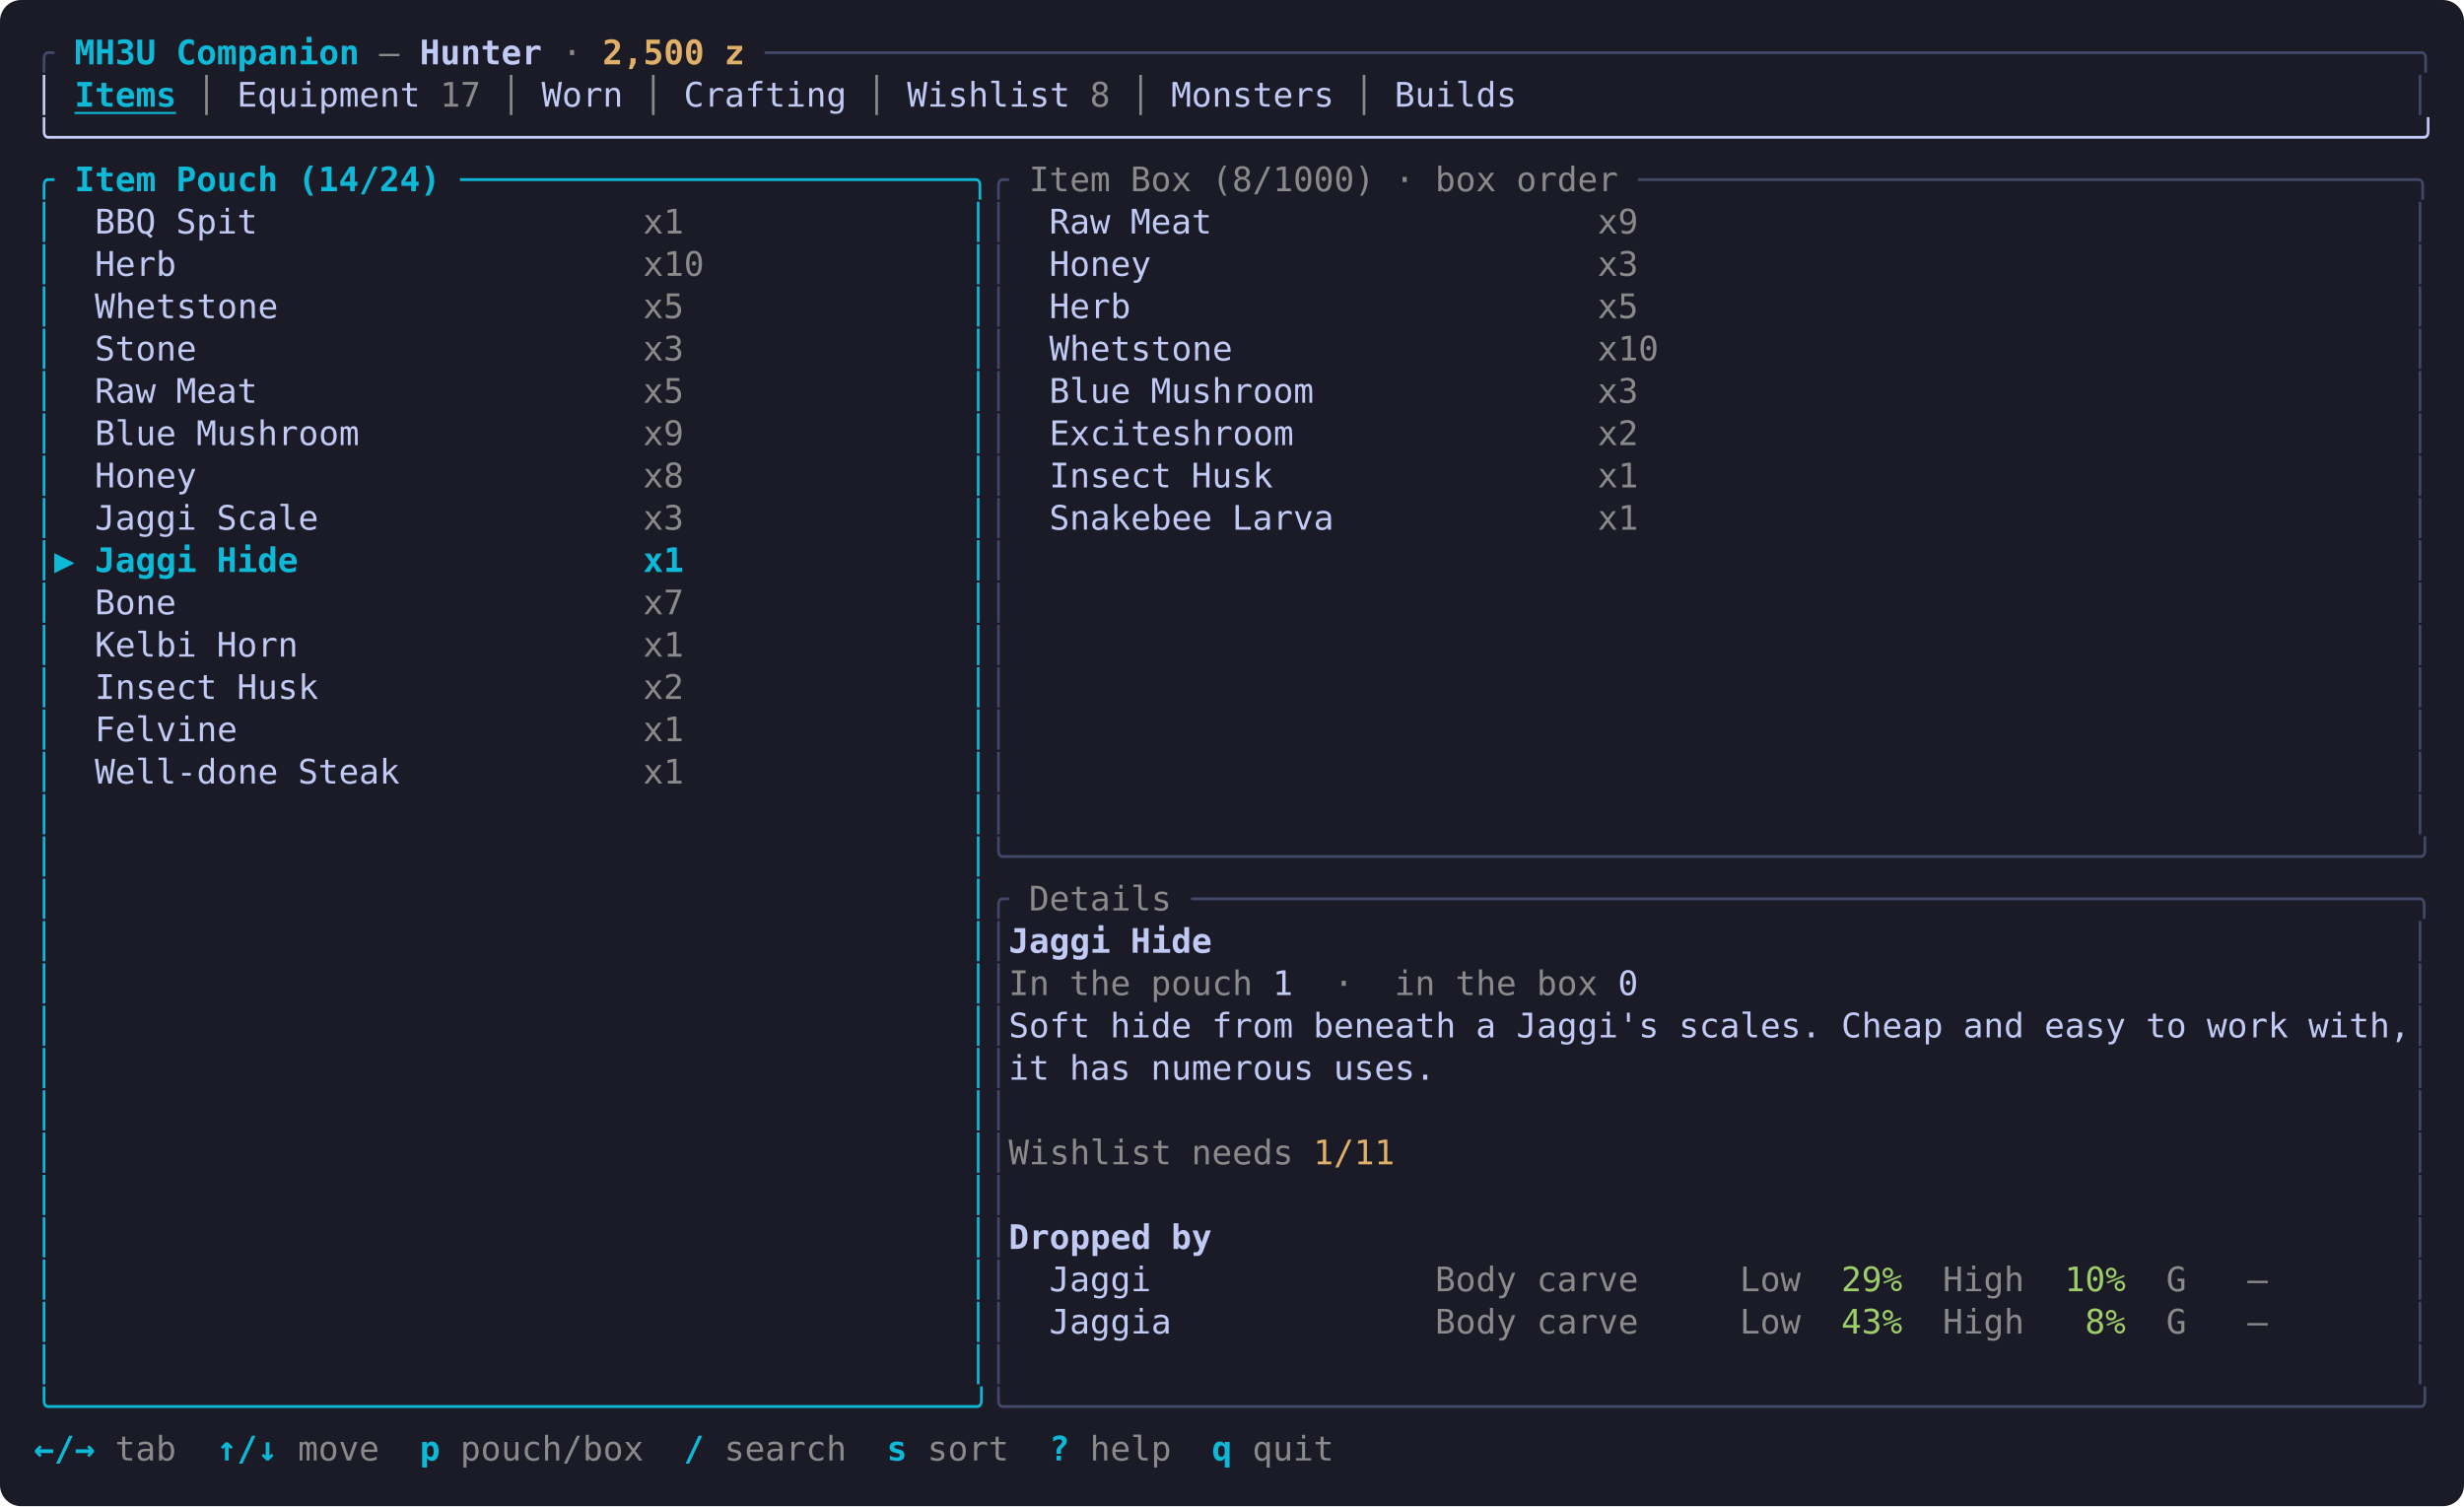
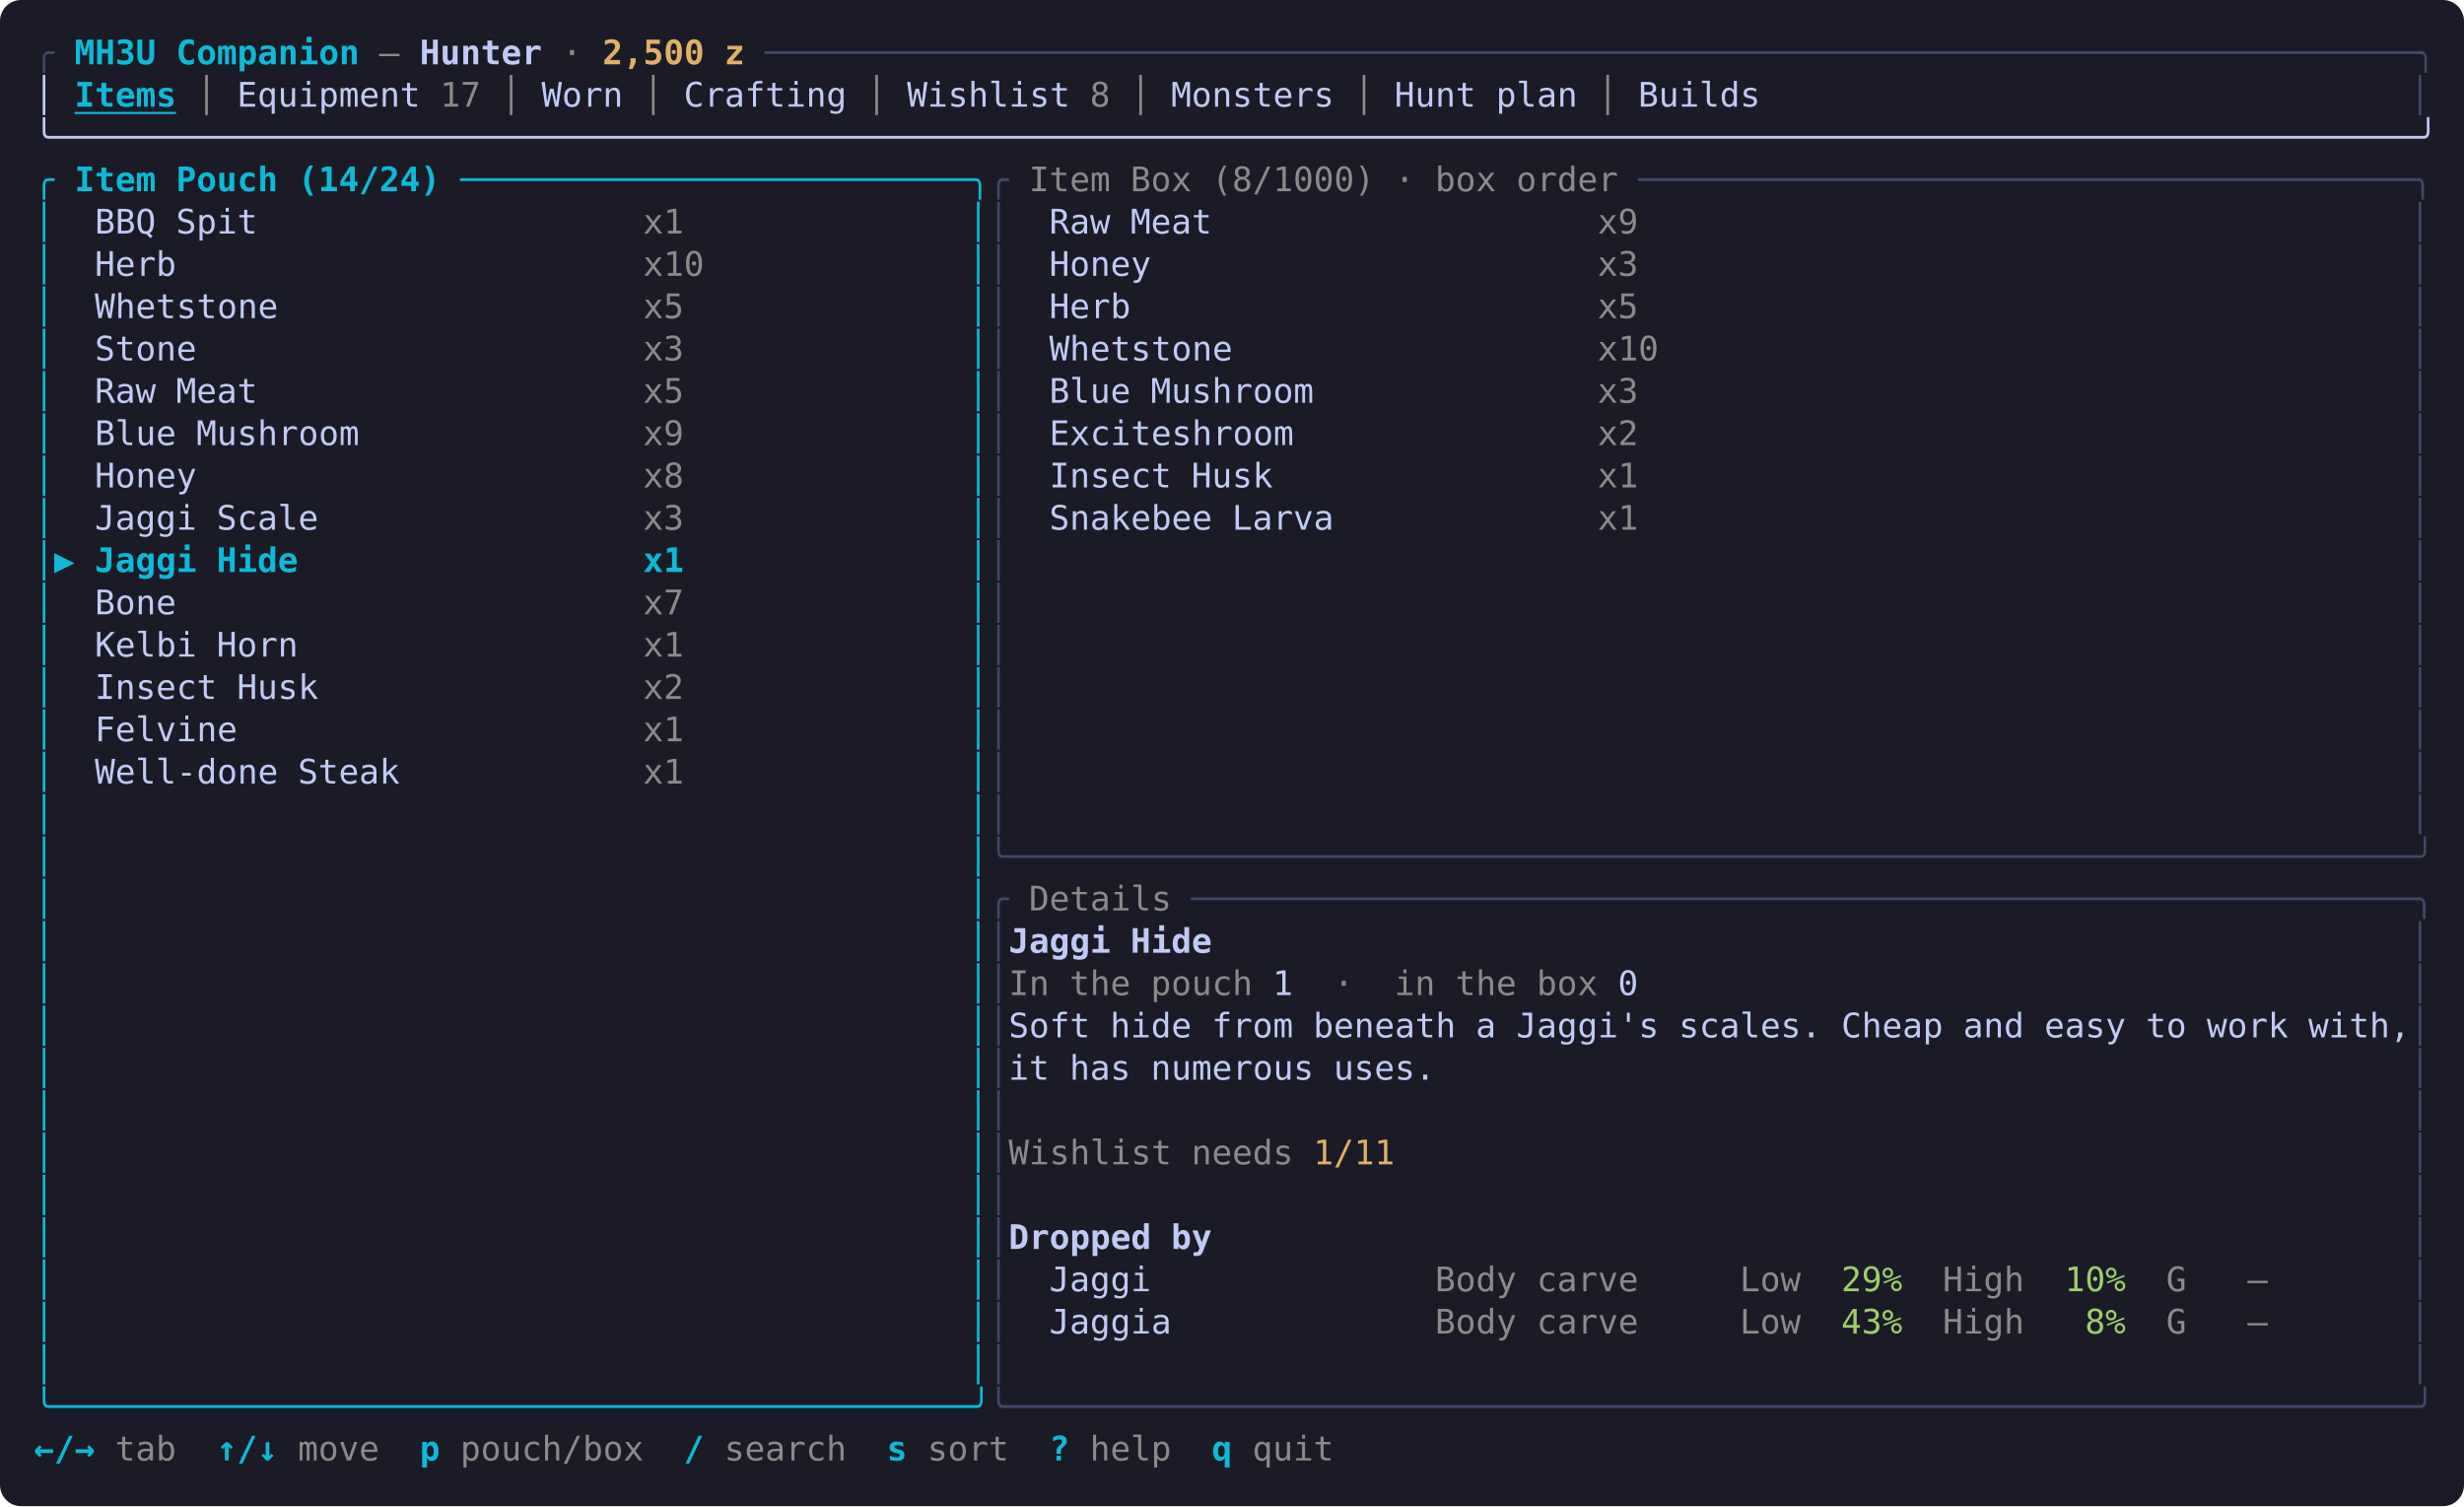
<svg xmlns="http://www.w3.org/2000/svg" width="1164.8" height="712" viewBox="0 0 1164.8 712" role="img">
  <rect width="100%" height="100%" rx="10" fill="#1a1b26" />
  <g font-family="'JetBrains Mono','JetBrainsMono Nerd Font','DejaVu Sans Mono',Menlo,Consolas,monospace" font-size="16">
    <text x="16.0" y="30.4" textLength="9.6" lengthAdjust="spacing" fill="#414868">╭</text>
    <text x="35.2" y="30.4" textLength="38.4" lengthAdjust="spacing" fill="#0db9d7" font-weight="bold">MH3U</text>
    <text x="83.2" y="30.4" textLength="86.4" lengthAdjust="spacing" fill="#0db9d7" font-weight="bold">Companion</text>
    <text x="179.2" y="30.4" textLength="9.6" lengthAdjust="spacing" fill="#8a8a8a">—</text>
    <text x="198.4" y="30.4" textLength="57.6" lengthAdjust="spacing" fill="#c0caf5" font-weight="bold">Hunter</text>
    <text x="265.6" y="30.4" textLength="9.6" lengthAdjust="spacing" fill="#8a8a8a">·</text>
    <text x="284.8" y="30.4" textLength="48.0" lengthAdjust="spacing" fill="#e0af68" font-weight="bold">2,500</text>
    <text x="342.4" y="30.4" textLength="9.6" lengthAdjust="spacing" fill="#e0af68" font-weight="bold">z</text>
    <text x="361.6" y="30.4" textLength="787.2" lengthAdjust="spacing" fill="#414868">─────────────────────────────────────────────────────────────────────────────────╮</text>
    <text x="16.0" y="50.4" textLength="9.6" lengthAdjust="spacing" fill="#c0caf5">│</text>
    <text x="35.2" y="50.4" textLength="48.0" lengthAdjust="spacing" fill="#0db9d7" font-weight="bold">Items</text>
    <line x1="35.2" y1="53.4" x2="83.2" y2="53.4" stroke="#0db9d7" stroke-width="1" />
    <text x="92.8" y="50.4" textLength="9.6" lengthAdjust="spacing" fill="#8a8a8a">│</text>
    <text x="112.0" y="50.4" textLength="86.4" lengthAdjust="spacing" fill="#c0caf5">Equipment</text>
    <text x="208.0" y="50.4" textLength="19.2" lengthAdjust="spacing" fill="#8a8a8a">17</text>
    <text x="236.8" y="50.4" textLength="9.6" lengthAdjust="spacing" fill="#8a8a8a">│</text>
    <text x="256.0" y="50.4" textLength="38.4" lengthAdjust="spacing" fill="#c0caf5">Worn</text>
    <text x="304.0" y="50.4" textLength="9.6" lengthAdjust="spacing" fill="#8a8a8a">│</text>
    <text x="323.2" y="50.4" textLength="76.8" lengthAdjust="spacing" fill="#c0caf5">Crafting</text>
    <text x="409.6" y="50.4" textLength="9.6" lengthAdjust="spacing" fill="#8a8a8a">│</text>
    <text x="428.8" y="50.4" textLength="76.8" lengthAdjust="spacing" fill="#c0caf5">Wishlist</text>
    <text x="515.2" y="50.4" textLength="9.6" lengthAdjust="spacing" fill="#8a8a8a">8</text>
    <text x="534.4" y="50.4" textLength="9.6" lengthAdjust="spacing" fill="#8a8a8a">│</text>
    <text x="553.6" y="50.4" textLength="76.8" lengthAdjust="spacing" fill="#c0caf5">Monsters</text>
    <text x="640.0" y="50.4" textLength="9.6" lengthAdjust="spacing" fill="#8a8a8a">│</text>
-     <text x="659.2" y="50.4" textLength="57.6" lengthAdjust="spacing" fill="#c0caf5">Builds</text>
+     <text x="659.2" y="50.4" textLength="38.4" lengthAdjust="spacing" fill="#c0caf5">Hunt</text>
+     <text x="707.2" y="50.4" textLength="38.4" lengthAdjust="spacing" fill="#c0caf5">plan</text>
+     <text x="755.2" y="50.4" textLength="9.6" lengthAdjust="spacing" fill="#8a8a8a">│</text>
+     <text x="774.4" y="50.4" textLength="57.6" lengthAdjust="spacing" fill="#c0caf5">Builds</text>
    <text x="1139.2" y="50.4" textLength="9.6" lengthAdjust="spacing" fill="#414868">│</text>
    <text x="16.0" y="70.4" textLength="1132.8" lengthAdjust="spacing" fill="#c0caf5">╰────────────────────────────────────────────────────────────────────────────────────────────────────────────────────╯</text>
    <text x="16.0" y="90.4" textLength="9.6" lengthAdjust="spacing" fill="#0db9d7">╭</text>
    <text x="35.2" y="90.4" textLength="38.4" lengthAdjust="spacing" fill="#0db9d7" font-weight="bold">Item</text>
    <text x="83.2" y="90.4" textLength="48.0" lengthAdjust="spacing" fill="#0db9d7" font-weight="bold">Pouch</text>
    <text x="140.8" y="90.4" textLength="67.2" lengthAdjust="spacing" fill="#0db9d7" font-weight="bold">(14/24)</text>
    <text x="217.6" y="90.4" textLength="249.6" lengthAdjust="spacing" fill="#0db9d7">─────────────────────────╮</text>
    <text x="467.2" y="90.4" textLength="9.6" lengthAdjust="spacing" fill="#414868">╭</text>
    <text x="486.4" y="90.4" textLength="38.4" lengthAdjust="spacing" fill="#8a8a8a">Item</text>
    <text x="534.4" y="90.4" textLength="28.8" lengthAdjust="spacing" fill="#8a8a8a">Box</text>
    <text x="572.8" y="90.4" textLength="76.8" lengthAdjust="spacing" fill="#8a8a8a">(8/1000)</text>
    <text x="659.2" y="90.4" textLength="9.6" lengthAdjust="spacing" fill="#8a8a8a">·</text>
    <text x="678.4" y="90.4" textLength="28.8" lengthAdjust="spacing" fill="#8a8a8a">box</text>
    <text x="716.8" y="90.4" textLength="48.0" lengthAdjust="spacing" fill="#8a8a8a">order</text>
    <text x="774.4" y="90.4" textLength="374.4" lengthAdjust="spacing" fill="#414868">──────────────────────────────────────╮</text>
    <text x="16.0" y="110.4" textLength="9.6" lengthAdjust="spacing" fill="#0db9d7">│</text>
    <text x="44.8" y="110.4" textLength="28.8" lengthAdjust="spacing" fill="#c0caf5">BBQ</text>
    <text x="83.2" y="110.4" textLength="38.4" lengthAdjust="spacing" fill="#c0caf5">Spit</text>
    <text x="304.0" y="110.4" textLength="19.2" lengthAdjust="spacing" fill="#8a8a8a">x1</text>
    <text x="457.6" y="110.4" textLength="9.6" lengthAdjust="spacing" fill="#0db9d7">│</text>
    <text x="467.2" y="110.4" textLength="9.6" lengthAdjust="spacing" fill="#414868">│</text>
    <text x="496.0" y="110.4" textLength="28.8" lengthAdjust="spacing" fill="#c0caf5">Raw</text>
    <text x="534.4" y="110.4" textLength="38.4" lengthAdjust="spacing" fill="#c0caf5">Meat</text>
    <text x="755.2" y="110.4" textLength="19.2" lengthAdjust="spacing" fill="#8a8a8a">x9</text>
    <text x="1139.2" y="110.4" textLength="9.6" lengthAdjust="spacing" fill="#414868">│</text>
    <text x="16.0" y="130.4" textLength="9.6" lengthAdjust="spacing" fill="#0db9d7">│</text>
    <text x="44.8" y="130.4" textLength="38.4" lengthAdjust="spacing" fill="#c0caf5">Herb</text>
    <text x="304.0" y="130.4" textLength="28.8" lengthAdjust="spacing" fill="#8a8a8a">x10</text>
    <text x="457.6" y="130.4" textLength="9.6" lengthAdjust="spacing" fill="#0db9d7">│</text>
    <text x="467.2" y="130.4" textLength="9.6" lengthAdjust="spacing" fill="#414868">│</text>
    <text x="496.0" y="130.4" textLength="48.0" lengthAdjust="spacing" fill="#c0caf5">Honey</text>
    <text x="755.2" y="130.4" textLength="19.2" lengthAdjust="spacing" fill="#8a8a8a">x3</text>
    <text x="1139.2" y="130.4" textLength="9.6" lengthAdjust="spacing" fill="#414868">│</text>
    <text x="16.0" y="150.4" textLength="9.6" lengthAdjust="spacing" fill="#0db9d7">│</text>
    <text x="44.8" y="150.4" textLength="86.4" lengthAdjust="spacing" fill="#c0caf5">Whetstone</text>
    <text x="304.0" y="150.4" textLength="19.2" lengthAdjust="spacing" fill="#8a8a8a">x5</text>
    <text x="457.6" y="150.4" textLength="9.6" lengthAdjust="spacing" fill="#0db9d7">│</text>
    <text x="467.2" y="150.4" textLength="9.6" lengthAdjust="spacing" fill="#414868">│</text>
    <text x="496.0" y="150.4" textLength="38.4" lengthAdjust="spacing" fill="#c0caf5">Herb</text>
    <text x="755.2" y="150.4" textLength="19.2" lengthAdjust="spacing" fill="#8a8a8a">x5</text>
    <text x="1139.2" y="150.4" textLength="9.6" lengthAdjust="spacing" fill="#414868">│</text>
    <text x="16.0" y="170.4" textLength="9.6" lengthAdjust="spacing" fill="#0db9d7">│</text>
    <text x="44.8" y="170.4" textLength="48.0" lengthAdjust="spacing" fill="#c0caf5">Stone</text>
    <text x="304.0" y="170.4" textLength="19.2" lengthAdjust="spacing" fill="#8a8a8a">x3</text>
    <text x="457.6" y="170.4" textLength="9.6" lengthAdjust="spacing" fill="#0db9d7">│</text>
    <text x="467.2" y="170.4" textLength="9.6" lengthAdjust="spacing" fill="#414868">│</text>
    <text x="496.0" y="170.4" textLength="86.4" lengthAdjust="spacing" fill="#c0caf5">Whetstone</text>
    <text x="755.2" y="170.4" textLength="28.8" lengthAdjust="spacing" fill="#8a8a8a">x10</text>
    <text x="1139.2" y="170.4" textLength="9.6" lengthAdjust="spacing" fill="#414868">│</text>
    <text x="16.0" y="190.4" textLength="9.6" lengthAdjust="spacing" fill="#0db9d7">│</text>
    <text x="44.8" y="190.4" textLength="28.8" lengthAdjust="spacing" fill="#c0caf5">Raw</text>
    <text x="83.2" y="190.4" textLength="38.4" lengthAdjust="spacing" fill="#c0caf5">Meat</text>
    <text x="304.0" y="190.4" textLength="19.2" lengthAdjust="spacing" fill="#8a8a8a">x5</text>
    <text x="457.6" y="190.4" textLength="9.6" lengthAdjust="spacing" fill="#0db9d7">│</text>
    <text x="467.2" y="190.4" textLength="9.6" lengthAdjust="spacing" fill="#414868">│</text>
    <text x="496.0" y="190.4" textLength="38.4" lengthAdjust="spacing" fill="#c0caf5">Blue</text>
    <text x="544.0" y="190.4" textLength="76.8" lengthAdjust="spacing" fill="#c0caf5">Mushroom</text>
    <text x="755.2" y="190.4" textLength="19.2" lengthAdjust="spacing" fill="#8a8a8a">x3</text>
    <text x="1139.2" y="190.4" textLength="9.6" lengthAdjust="spacing" fill="#414868">│</text>
    <text x="16.0" y="210.4" textLength="9.6" lengthAdjust="spacing" fill="#0db9d7">│</text>
    <text x="44.8" y="210.4" textLength="38.4" lengthAdjust="spacing" fill="#c0caf5">Blue</text>
    <text x="92.8" y="210.4" textLength="76.8" lengthAdjust="spacing" fill="#c0caf5">Mushroom</text>
    <text x="304.0" y="210.4" textLength="19.2" lengthAdjust="spacing" fill="#8a8a8a">x9</text>
    <text x="457.6" y="210.4" textLength="9.6" lengthAdjust="spacing" fill="#0db9d7">│</text>
    <text x="467.2" y="210.4" textLength="9.6" lengthAdjust="spacing" fill="#414868">│</text>
    <text x="496.0" y="210.4" textLength="115.2" lengthAdjust="spacing" fill="#c0caf5">Exciteshroom</text>
    <text x="755.2" y="210.4" textLength="19.2" lengthAdjust="spacing" fill="#8a8a8a">x2</text>
    <text x="1139.2" y="210.4" textLength="9.6" lengthAdjust="spacing" fill="#414868">│</text>
    <text x="16.0" y="230.4" textLength="9.6" lengthAdjust="spacing" fill="#0db9d7">│</text>
    <text x="44.8" y="230.4" textLength="48.0" lengthAdjust="spacing" fill="#c0caf5">Honey</text>
    <text x="304.0" y="230.4" textLength="19.2" lengthAdjust="spacing" fill="#8a8a8a">x8</text>
    <text x="457.6" y="230.4" textLength="9.6" lengthAdjust="spacing" fill="#0db9d7">│</text>
    <text x="467.2" y="230.4" textLength="9.6" lengthAdjust="spacing" fill="#414868">│</text>
    <text x="496.0" y="230.4" textLength="57.6" lengthAdjust="spacing" fill="#c0caf5">Insect</text>
    <text x="563.2" y="230.4" textLength="38.4" lengthAdjust="spacing" fill="#c0caf5">Husk</text>
    <text x="755.2" y="230.4" textLength="19.2" lengthAdjust="spacing" fill="#8a8a8a">x1</text>
    <text x="1139.2" y="230.4" textLength="9.6" lengthAdjust="spacing" fill="#414868">│</text>
    <text x="16.0" y="250.4" textLength="9.6" lengthAdjust="spacing" fill="#0db9d7">│</text>
    <text x="44.8" y="250.4" textLength="48.0" lengthAdjust="spacing" fill="#c0caf5">Jaggi</text>
    <text x="102.4" y="250.4" textLength="48.0" lengthAdjust="spacing" fill="#c0caf5">Scale</text>
    <text x="304.0" y="250.4" textLength="19.2" lengthAdjust="spacing" fill="#8a8a8a">x3</text>
    <text x="457.6" y="250.4" textLength="9.6" lengthAdjust="spacing" fill="#0db9d7">│</text>
    <text x="467.2" y="250.4" textLength="9.6" lengthAdjust="spacing" fill="#414868">│</text>
    <text x="496.0" y="250.4" textLength="76.8" lengthAdjust="spacing" fill="#c0caf5">Snakebee</text>
    <text x="582.4" y="250.4" textLength="48.0" lengthAdjust="spacing" fill="#c0caf5">Larva</text>
    <text x="755.2" y="250.4" textLength="19.2" lengthAdjust="spacing" fill="#8a8a8a">x1</text>
    <text x="1139.2" y="250.4" textLength="9.6" lengthAdjust="spacing" fill="#414868">│</text>
    <text x="16.0" y="270.4" textLength="9.6" lengthAdjust="spacing" fill="#0db9d7">│</text>
    <text x="25.6" y="270.4" textLength="9.6" lengthAdjust="spacing" fill="#0db9d7" font-weight="bold">▶︎</text>
    <text x="44.8" y="270.4" textLength="48.0" lengthAdjust="spacing" fill="#0db9d7" font-weight="bold">Jaggi</text>
    <text x="102.4" y="270.4" textLength="38.4" lengthAdjust="spacing" fill="#0db9d7" font-weight="bold">Hide</text>
    <text x="304.0" y="270.4" textLength="19.2" lengthAdjust="spacing" fill="#0db9d7" font-weight="bold">x1</text>
    <text x="457.6" y="270.4" textLength="9.6" lengthAdjust="spacing" fill="#0db9d7">│</text>
    <text x="467.2" y="270.4" textLength="9.6" lengthAdjust="spacing" fill="#414868">│</text>
    <text x="1139.2" y="270.4" textLength="9.6" lengthAdjust="spacing" fill="#414868">│</text>
    <text x="16.0" y="290.4" textLength="9.6" lengthAdjust="spacing" fill="#0db9d7">│</text>
    <text x="44.8" y="290.4" textLength="38.4" lengthAdjust="spacing" fill="#c0caf5">Bone</text>
    <text x="304.0" y="290.4" textLength="19.2" lengthAdjust="spacing" fill="#8a8a8a">x7</text>
    <text x="457.6" y="290.4" textLength="9.6" lengthAdjust="spacing" fill="#0db9d7">│</text>
    <text x="467.2" y="290.4" textLength="9.6" lengthAdjust="spacing" fill="#414868">│</text>
    <text x="1139.2" y="290.4" textLength="9.6" lengthAdjust="spacing" fill="#414868">│</text>
    <text x="16.0" y="310.4" textLength="9.6" lengthAdjust="spacing" fill="#0db9d7">│</text>
    <text x="44.8" y="310.4" textLength="48.0" lengthAdjust="spacing" fill="#c0caf5">Kelbi</text>
    <text x="102.4" y="310.4" textLength="38.4" lengthAdjust="spacing" fill="#c0caf5">Horn</text>
    <text x="304.0" y="310.4" textLength="19.2" lengthAdjust="spacing" fill="#8a8a8a">x1</text>
    <text x="457.6" y="310.4" textLength="9.6" lengthAdjust="spacing" fill="#0db9d7">│</text>
    <text x="467.2" y="310.4" textLength="9.6" lengthAdjust="spacing" fill="#414868">│</text>
    <text x="1139.2" y="310.4" textLength="9.6" lengthAdjust="spacing" fill="#414868">│</text>
    <text x="16.0" y="330.4" textLength="9.6" lengthAdjust="spacing" fill="#0db9d7">│</text>
    <text x="44.8" y="330.4" textLength="57.6" lengthAdjust="spacing" fill="#c0caf5">Insect</text>
    <text x="112.0" y="330.4" textLength="38.4" lengthAdjust="spacing" fill="#c0caf5">Husk</text>
    <text x="304.0" y="330.4" textLength="19.2" lengthAdjust="spacing" fill="#8a8a8a">x2</text>
    <text x="457.6" y="330.4" textLength="9.6" lengthAdjust="spacing" fill="#0db9d7">│</text>
    <text x="467.2" y="330.4" textLength="9.6" lengthAdjust="spacing" fill="#414868">│</text>
    <text x="1139.2" y="330.4" textLength="9.6" lengthAdjust="spacing" fill="#414868">│</text>
    <text x="16.0" y="350.4" textLength="9.6" lengthAdjust="spacing" fill="#0db9d7">│</text>
    <text x="44.8" y="350.4" textLength="67.2" lengthAdjust="spacing" fill="#c0caf5">Felvine</text>
    <text x="304.0" y="350.4" textLength="19.2" lengthAdjust="spacing" fill="#8a8a8a">x1</text>
    <text x="457.6" y="350.4" textLength="9.6" lengthAdjust="spacing" fill="#0db9d7">│</text>
    <text x="467.2" y="350.4" textLength="9.6" lengthAdjust="spacing" fill="#414868">│</text>
    <text x="1139.2" y="350.4" textLength="9.6" lengthAdjust="spacing" fill="#414868">│</text>
    <text x="16.0" y="370.4" textLength="9.6" lengthAdjust="spacing" fill="#0db9d7">│</text>
    <text x="44.8" y="370.4" textLength="86.4" lengthAdjust="spacing" fill="#c0caf5">Well-done</text>
    <text x="140.8" y="370.4" textLength="48.0" lengthAdjust="spacing" fill="#c0caf5">Steak</text>
    <text x="304.0" y="370.4" textLength="19.2" lengthAdjust="spacing" fill="#8a8a8a">x1</text>
    <text x="457.6" y="370.4" textLength="9.6" lengthAdjust="spacing" fill="#0db9d7">│</text>
    <text x="467.2" y="370.4" textLength="9.6" lengthAdjust="spacing" fill="#414868">│</text>
    <text x="1139.2" y="370.4" textLength="9.6" lengthAdjust="spacing" fill="#414868">│</text>
    <text x="16.0" y="390.4" textLength="9.6" lengthAdjust="spacing" fill="#0db9d7">│</text>
    <text x="457.6" y="390.4" textLength="9.6" lengthAdjust="spacing" fill="#0db9d7">│</text>
    <text x="467.2" y="390.4" textLength="9.6" lengthAdjust="spacing" fill="#414868">│</text>
    <text x="1139.2" y="390.4" textLength="9.6" lengthAdjust="spacing" fill="#414868">│</text>
    <text x="16.0" y="410.4" textLength="9.6" lengthAdjust="spacing" fill="#0db9d7">│</text>
    <text x="457.6" y="410.4" textLength="9.6" lengthAdjust="spacing" fill="#0db9d7">│</text>
    <text x="467.2" y="410.4" textLength="681.6" lengthAdjust="spacing" fill="#414868">╰─────────────────────────────────────────────────────────────────────╯</text>
    <text x="16.0" y="430.4" textLength="9.6" lengthAdjust="spacing" fill="#0db9d7">│</text>
    <text x="457.6" y="430.4" textLength="9.6" lengthAdjust="spacing" fill="#0db9d7">│</text>
    <text x="467.2" y="430.4" textLength="9.6" lengthAdjust="spacing" fill="#414868">╭</text>
    <text x="486.4" y="430.4" textLength="67.2" lengthAdjust="spacing" fill="#8a8a8a">Details</text>
    <text x="563.2" y="430.4" textLength="585.6" lengthAdjust="spacing" fill="#414868">────────────────────────────────────────────────────────────╮</text>
    <text x="16.0" y="450.4" textLength="9.6" lengthAdjust="spacing" fill="#0db9d7">│</text>
    <text x="457.6" y="450.4" textLength="9.6" lengthAdjust="spacing" fill="#0db9d7">│</text>
    <text x="467.2" y="450.4" textLength="9.6" lengthAdjust="spacing" fill="#414868">│</text>
    <text x="476.8" y="450.4" textLength="48.0" lengthAdjust="spacing" fill="#c0caf5" font-weight="bold">Jaggi</text>
    <text x="534.4" y="450.4" textLength="38.4" lengthAdjust="spacing" fill="#c0caf5" font-weight="bold">Hide</text>
    <text x="1139.2" y="450.4" textLength="9.6" lengthAdjust="spacing" fill="#414868">│</text>
    <text x="16.0" y="470.4" textLength="9.6" lengthAdjust="spacing" fill="#0db9d7">│</text>
    <text x="457.6" y="470.4" textLength="9.6" lengthAdjust="spacing" fill="#0db9d7">│</text>
    <text x="467.2" y="470.4" textLength="9.6" lengthAdjust="spacing" fill="#414868">│</text>
    <text x="476.8" y="470.4" textLength="19.2" lengthAdjust="spacing" fill="#8a8a8a">In</text>
    <text x="505.6" y="470.4" textLength="28.8" lengthAdjust="spacing" fill="#8a8a8a">the</text>
    <text x="544.0" y="470.4" textLength="48.0" lengthAdjust="spacing" fill="#8a8a8a">pouch</text>
    <text x="601.6" y="470.4" textLength="9.6" lengthAdjust="spacing" fill="#c0caf5">1</text>
    <text x="630.4" y="470.4" textLength="9.6" lengthAdjust="spacing" fill="#8a8a8a">·</text>
    <text x="659.2" y="470.4" textLength="19.2" lengthAdjust="spacing" fill="#8a8a8a">in</text>
    <text x="688.0" y="470.4" textLength="28.8" lengthAdjust="spacing" fill="#8a8a8a">the</text>
    <text x="726.4" y="470.4" textLength="28.8" lengthAdjust="spacing" fill="#8a8a8a">box</text>
    <text x="764.8" y="470.4" textLength="9.6" lengthAdjust="spacing" fill="#c0caf5">0</text>
    <text x="1139.2" y="470.4" textLength="9.6" lengthAdjust="spacing" fill="#414868">│</text>
    <text x="16.0" y="490.4" textLength="9.6" lengthAdjust="spacing" fill="#0db9d7">│</text>
    <text x="457.6" y="490.4" textLength="9.6" lengthAdjust="spacing" fill="#0db9d7">│</text>
    <text x="467.2" y="490.4" textLength="9.6" lengthAdjust="spacing" fill="#414868">│</text>
    <text x="476.8" y="490.4" textLength="38.4" lengthAdjust="spacing" fill="#c0caf5">Soft</text>
    <text x="524.8" y="490.4" textLength="38.4" lengthAdjust="spacing" fill="#c0caf5">hide</text>
    <text x="572.8" y="490.4" textLength="38.4" lengthAdjust="spacing" fill="#c0caf5">from</text>
    <text x="620.8" y="490.4" textLength="67.2" lengthAdjust="spacing" fill="#c0caf5">beneath</text>
    <text x="697.6" y="490.4" textLength="9.6" lengthAdjust="spacing" fill="#c0caf5">a</text>
    <text x="716.8" y="490.4" textLength="67.2" lengthAdjust="spacing" fill="#c0caf5">Jaggi's</text>
    <text x="793.6" y="490.4" textLength="67.2" lengthAdjust="spacing" fill="#c0caf5">scales.</text>
    <text x="870.4" y="490.4" textLength="48.0" lengthAdjust="spacing" fill="#c0caf5">Cheap</text>
    <text x="928.0" y="490.4" textLength="28.8" lengthAdjust="spacing" fill="#c0caf5">and</text>
    <text x="966.4" y="490.4" textLength="38.4" lengthAdjust="spacing" fill="#c0caf5">easy</text>
    <text x="1014.4" y="490.4" textLength="19.2" lengthAdjust="spacing" fill="#c0caf5">to</text>
    <text x="1043.2" y="490.4" textLength="38.4" lengthAdjust="spacing" fill="#c0caf5">work</text>
    <text x="1091.2" y="490.4" textLength="48.0" lengthAdjust="spacing" fill="#c0caf5">with,</text>
    <text x="1139.2" y="490.4" textLength="9.6" lengthAdjust="spacing" fill="#414868">│</text>
    <text x="16.0" y="510.4" textLength="9.6" lengthAdjust="spacing" fill="#0db9d7">│</text>
    <text x="457.6" y="510.4" textLength="9.6" lengthAdjust="spacing" fill="#0db9d7">│</text>
    <text x="467.2" y="510.4" textLength="9.6" lengthAdjust="spacing" fill="#414868">│</text>
    <text x="476.8" y="510.4" textLength="19.2" lengthAdjust="spacing" fill="#c0caf5">it</text>
    <text x="505.6" y="510.4" textLength="28.8" lengthAdjust="spacing" fill="#c0caf5">has</text>
    <text x="544.0" y="510.4" textLength="76.8" lengthAdjust="spacing" fill="#c0caf5">numerous</text>
    <text x="630.4" y="510.4" textLength="48.0" lengthAdjust="spacing" fill="#c0caf5">uses.</text>
    <text x="1139.2" y="510.4" textLength="9.6" lengthAdjust="spacing" fill="#414868">│</text>
    <text x="16.0" y="530.4" textLength="9.6" lengthAdjust="spacing" fill="#0db9d7">│</text>
    <text x="457.6" y="530.4" textLength="9.6" lengthAdjust="spacing" fill="#0db9d7">│</text>
    <text x="467.2" y="530.4" textLength="9.6" lengthAdjust="spacing" fill="#414868">│</text>
    <text x="1139.2" y="530.4" textLength="9.6" lengthAdjust="spacing" fill="#414868">│</text>
    <text x="16.0" y="550.4" textLength="9.6" lengthAdjust="spacing" fill="#0db9d7">│</text>
    <text x="457.6" y="550.4" textLength="9.6" lengthAdjust="spacing" fill="#0db9d7">│</text>
    <text x="467.2" y="550.4" textLength="9.6" lengthAdjust="spacing" fill="#414868">│</text>
    <text x="476.8" y="550.4" textLength="76.8" lengthAdjust="spacing" fill="#8a8a8a">Wishlist</text>
    <text x="563.2" y="550.4" textLength="48.0" lengthAdjust="spacing" fill="#8a8a8a">needs</text>
    <text x="620.8" y="550.4" textLength="38.4" lengthAdjust="spacing" fill="#e0af68">1/11</text>
    <text x="1139.2" y="550.4" textLength="9.6" lengthAdjust="spacing" fill="#414868">│</text>
    <text x="16.0" y="570.4" textLength="9.6" lengthAdjust="spacing" fill="#0db9d7">│</text>
    <text x="457.6" y="570.4" textLength="9.6" lengthAdjust="spacing" fill="#0db9d7">│</text>
    <text x="467.2" y="570.4" textLength="9.6" lengthAdjust="spacing" fill="#414868">│</text>
    <text x="1139.2" y="570.4" textLength="9.6" lengthAdjust="spacing" fill="#414868">│</text>
    <text x="16.0" y="590.4" textLength="9.6" lengthAdjust="spacing" fill="#0db9d7">│</text>
    <text x="457.6" y="590.4" textLength="9.6" lengthAdjust="spacing" fill="#0db9d7">│</text>
    <text x="467.2" y="590.4" textLength="9.6" lengthAdjust="spacing" fill="#414868">│</text>
    <text x="476.8" y="590.4" textLength="67.2" lengthAdjust="spacing" fill="#c0caf5" font-weight="bold">Dropped</text>
    <text x="553.6" y="590.4" textLength="19.2" lengthAdjust="spacing" fill="#c0caf5" font-weight="bold">by</text>
    <text x="1139.2" y="590.4" textLength="9.6" lengthAdjust="spacing" fill="#414868">│</text>
    <text x="16.0" y="610.4" textLength="9.6" lengthAdjust="spacing" fill="#0db9d7">│</text>
    <text x="457.6" y="610.4" textLength="9.6" lengthAdjust="spacing" fill="#0db9d7">│</text>
    <text x="467.2" y="610.4" textLength="9.6" lengthAdjust="spacing" fill="#414868">│</text>
    <text x="496.0" y="610.4" textLength="48.0" lengthAdjust="spacing" fill="#c0caf5">Jaggi</text>
    <text x="678.4" y="610.4" textLength="38.4" lengthAdjust="spacing" fill="#8a8a8a">Body</text>
    <text x="726.4" y="610.4" textLength="48.0" lengthAdjust="spacing" fill="#8a8a8a">carve</text>
    <text x="822.4" y="610.4" textLength="28.8" lengthAdjust="spacing" fill="#8a8a8a">Low</text>
    <text x="870.4" y="610.4" textLength="28.8" lengthAdjust="spacing" fill="#9ece6a">29%</text>
    <text x="918.4" y="610.4" textLength="38.4" lengthAdjust="spacing" fill="#8a8a8a">High</text>
    <text x="976.0" y="610.4" textLength="28.8" lengthAdjust="spacing" fill="#9ece6a">10%</text>
    <text x="1024.0" y="610.4" textLength="9.6" lengthAdjust="spacing" fill="#8a8a8a">G</text>
    <text x="1062.4" y="610.4" textLength="9.6" lengthAdjust="spacing" fill="#8a8a8a">–</text>
    <text x="1139.2" y="610.4" textLength="9.6" lengthAdjust="spacing" fill="#414868">│</text>
    <text x="16.0" y="630.4" textLength="9.6" lengthAdjust="spacing" fill="#0db9d7">│</text>
    <text x="457.6" y="630.4" textLength="9.6" lengthAdjust="spacing" fill="#0db9d7">│</text>
    <text x="467.2" y="630.4" textLength="9.6" lengthAdjust="spacing" fill="#414868">│</text>
    <text x="496.0" y="630.4" textLength="57.6" lengthAdjust="spacing" fill="#c0caf5">Jaggia</text>
    <text x="678.4" y="630.4" textLength="38.4" lengthAdjust="spacing" fill="#8a8a8a">Body</text>
    <text x="726.4" y="630.4" textLength="48.0" lengthAdjust="spacing" fill="#8a8a8a">carve</text>
    <text x="822.4" y="630.4" textLength="28.8" lengthAdjust="spacing" fill="#8a8a8a">Low</text>
    <text x="870.4" y="630.4" textLength="28.8" lengthAdjust="spacing" fill="#9ece6a">43%</text>
    <text x="918.4" y="630.4" textLength="38.4" lengthAdjust="spacing" fill="#8a8a8a">High</text>
    <text x="985.6" y="630.4" textLength="19.2" lengthAdjust="spacing" fill="#9ece6a">8%</text>
    <text x="1024.0" y="630.4" textLength="9.6" lengthAdjust="spacing" fill="#8a8a8a">G</text>
    <text x="1062.4" y="630.4" textLength="9.6" lengthAdjust="spacing" fill="#8a8a8a">–</text>
    <text x="1139.2" y="630.4" textLength="9.6" lengthAdjust="spacing" fill="#414868">│</text>
    <text x="16.0" y="650.4" textLength="9.6" lengthAdjust="spacing" fill="#0db9d7">│</text>
    <text x="457.6" y="650.4" textLength="9.6" lengthAdjust="spacing" fill="#0db9d7">│</text>
    <text x="467.2" y="650.4" textLength="9.6" lengthAdjust="spacing" fill="#414868">│</text>
    <text x="1139.2" y="650.4" textLength="9.6" lengthAdjust="spacing" fill="#414868">│</text>
    <text x="16.0" y="670.4" textLength="451.2" lengthAdjust="spacing" fill="#0db9d7">╰─────────────────────────────────────────────╯</text>
    <text x="467.2" y="670.4" textLength="681.6" lengthAdjust="spacing" fill="#414868">╰─────────────────────────────────────────────────────────────────────╯</text>
    <text x="16.0" y="690.4" textLength="28.8" lengthAdjust="spacing" fill="#0db9d7" font-weight="bold">←/→</text>
    <text x="54.4" y="690.4" textLength="28.8" lengthAdjust="spacing" fill="#8a8a8a">tab</text>
    <text x="102.4" y="690.4" textLength="28.8" lengthAdjust="spacing" fill="#0db9d7" font-weight="bold">↑/↓</text>
    <text x="140.8" y="690.4" textLength="38.4" lengthAdjust="spacing" fill="#8a8a8a">move</text>
    <text x="198.4" y="690.4" textLength="9.6" lengthAdjust="spacing" fill="#0db9d7" font-weight="bold">p</text>
    <text x="217.6" y="690.4" textLength="86.4" lengthAdjust="spacing" fill="#8a8a8a">pouch/box</text>
    <text x="323.2" y="690.4" textLength="9.6" lengthAdjust="spacing" fill="#0db9d7" font-weight="bold">/</text>
    <text x="342.4" y="690.4" textLength="57.6" lengthAdjust="spacing" fill="#8a8a8a">search</text>
    <text x="419.2" y="690.4" textLength="9.6" lengthAdjust="spacing" fill="#0db9d7" font-weight="bold">s</text>
    <text x="438.4" y="690.4" textLength="38.4" lengthAdjust="spacing" fill="#8a8a8a">sort</text>
    <text x="496.0" y="690.4" textLength="9.6" lengthAdjust="spacing" fill="#0db9d7" font-weight="bold">?</text>
    <text x="515.2" y="690.4" textLength="38.4" lengthAdjust="spacing" fill="#8a8a8a">help</text>
    <text x="572.8" y="690.4" textLength="9.6" lengthAdjust="spacing" fill="#0db9d7" font-weight="bold">q</text>
    <text x="592.0" y="690.4" textLength="38.4" lengthAdjust="spacing" fill="#8a8a8a">quit</text>
  </g>
</svg>
